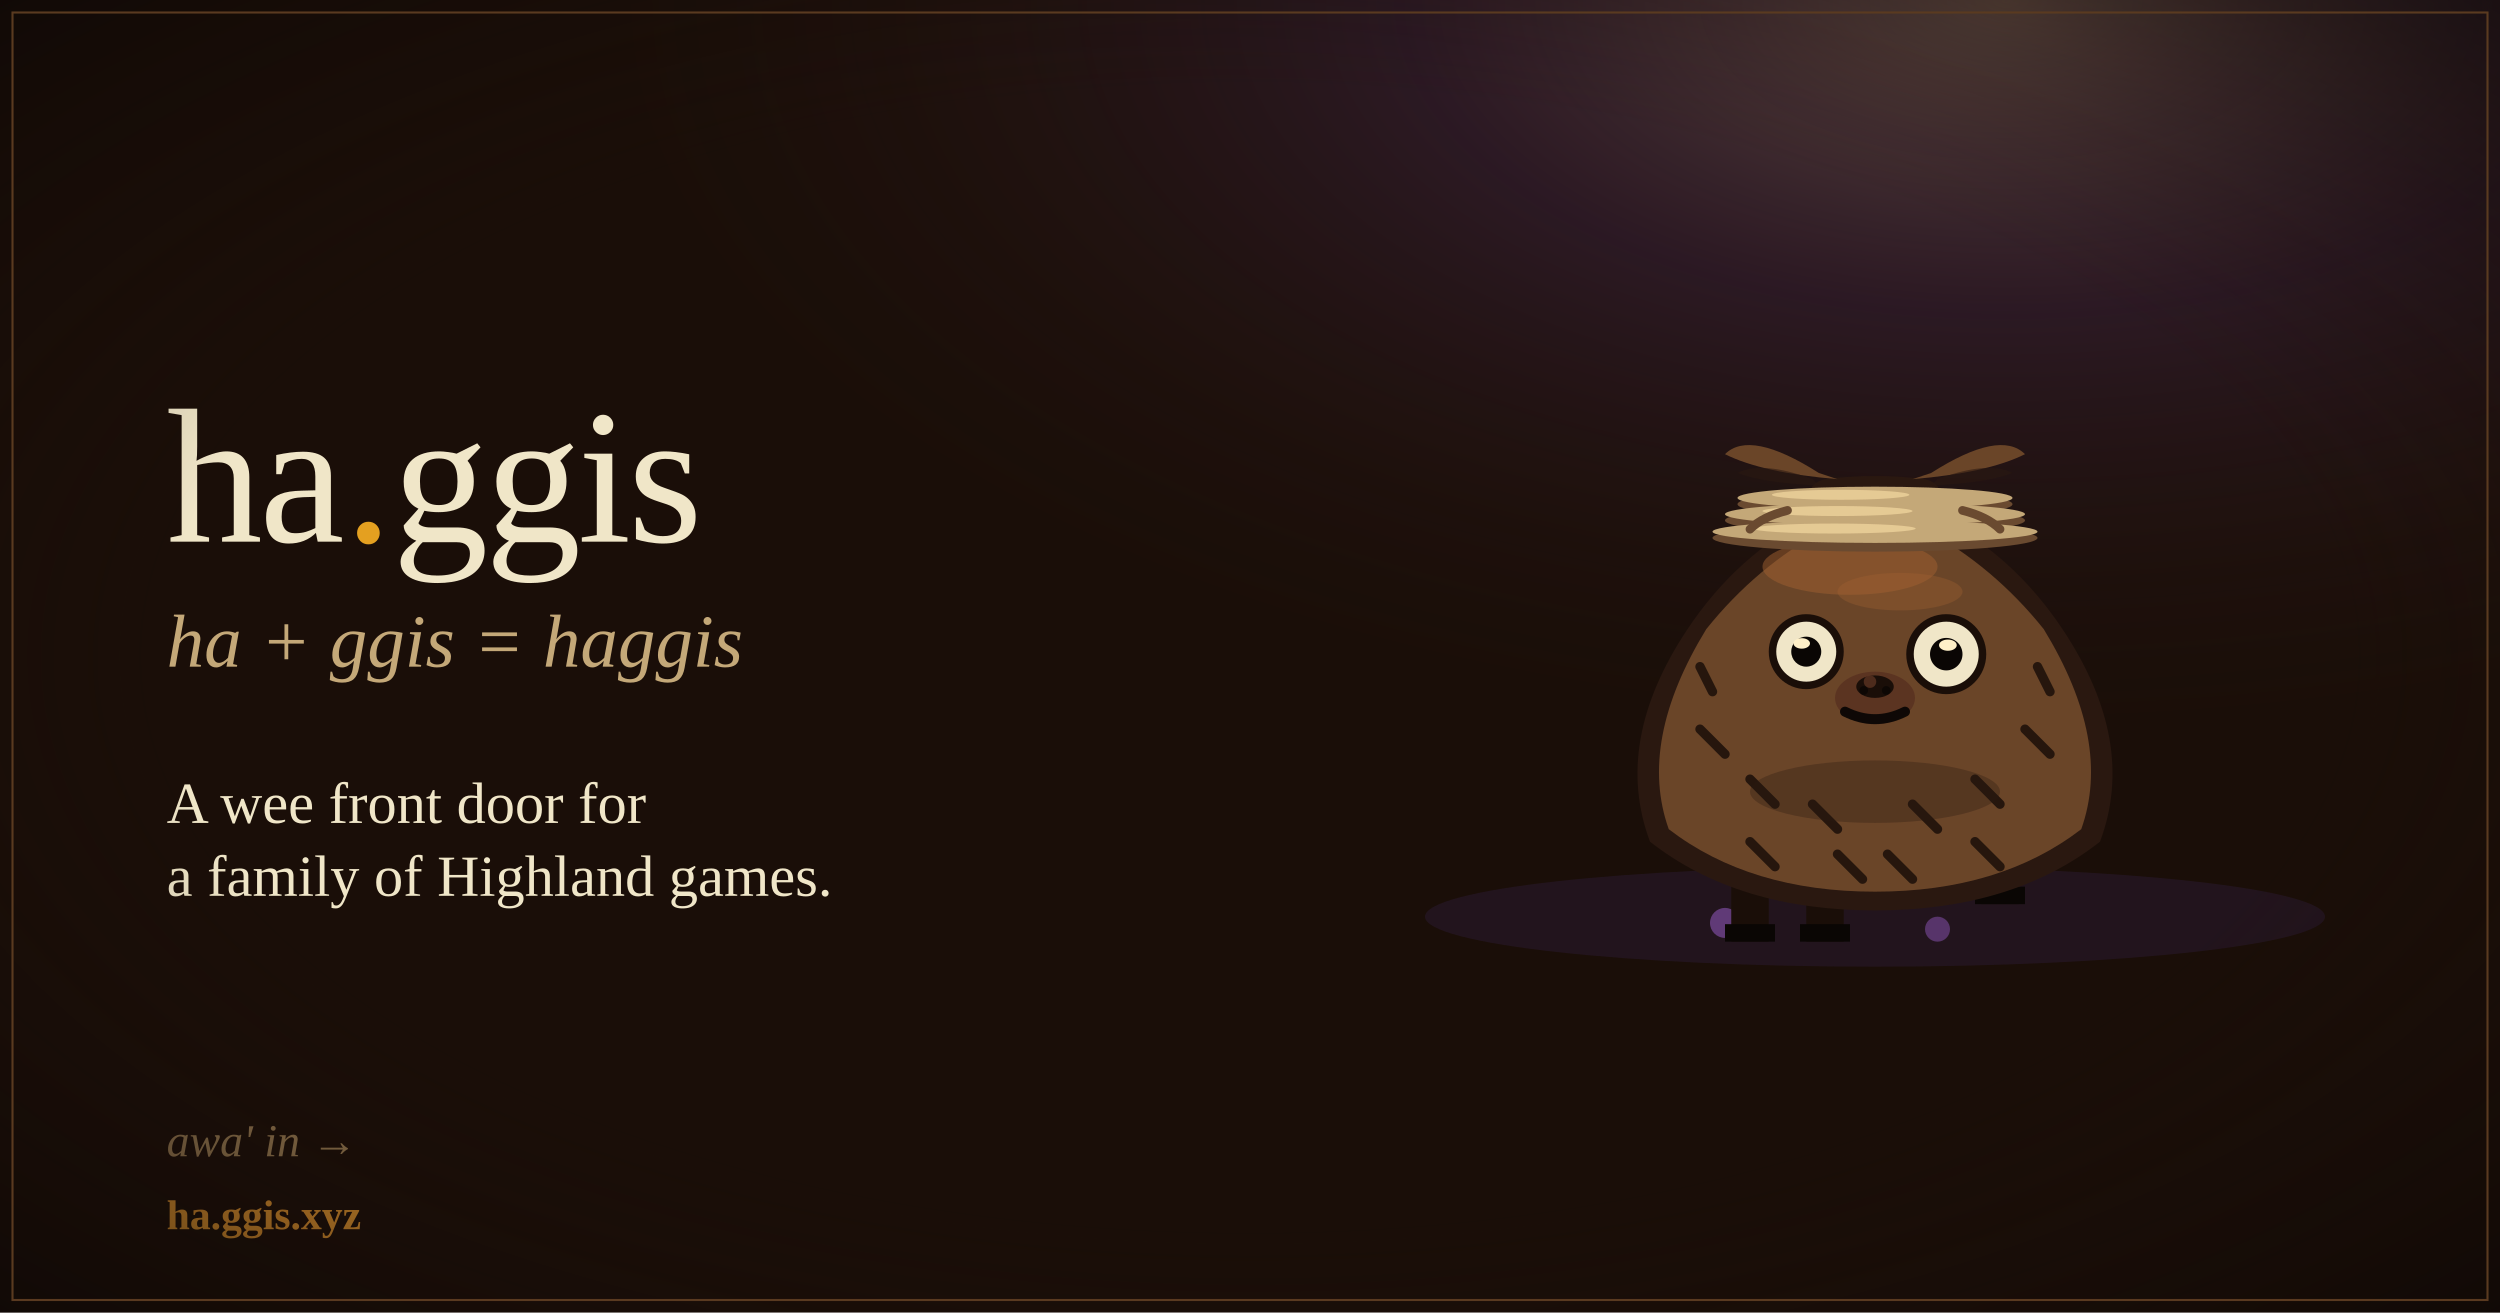
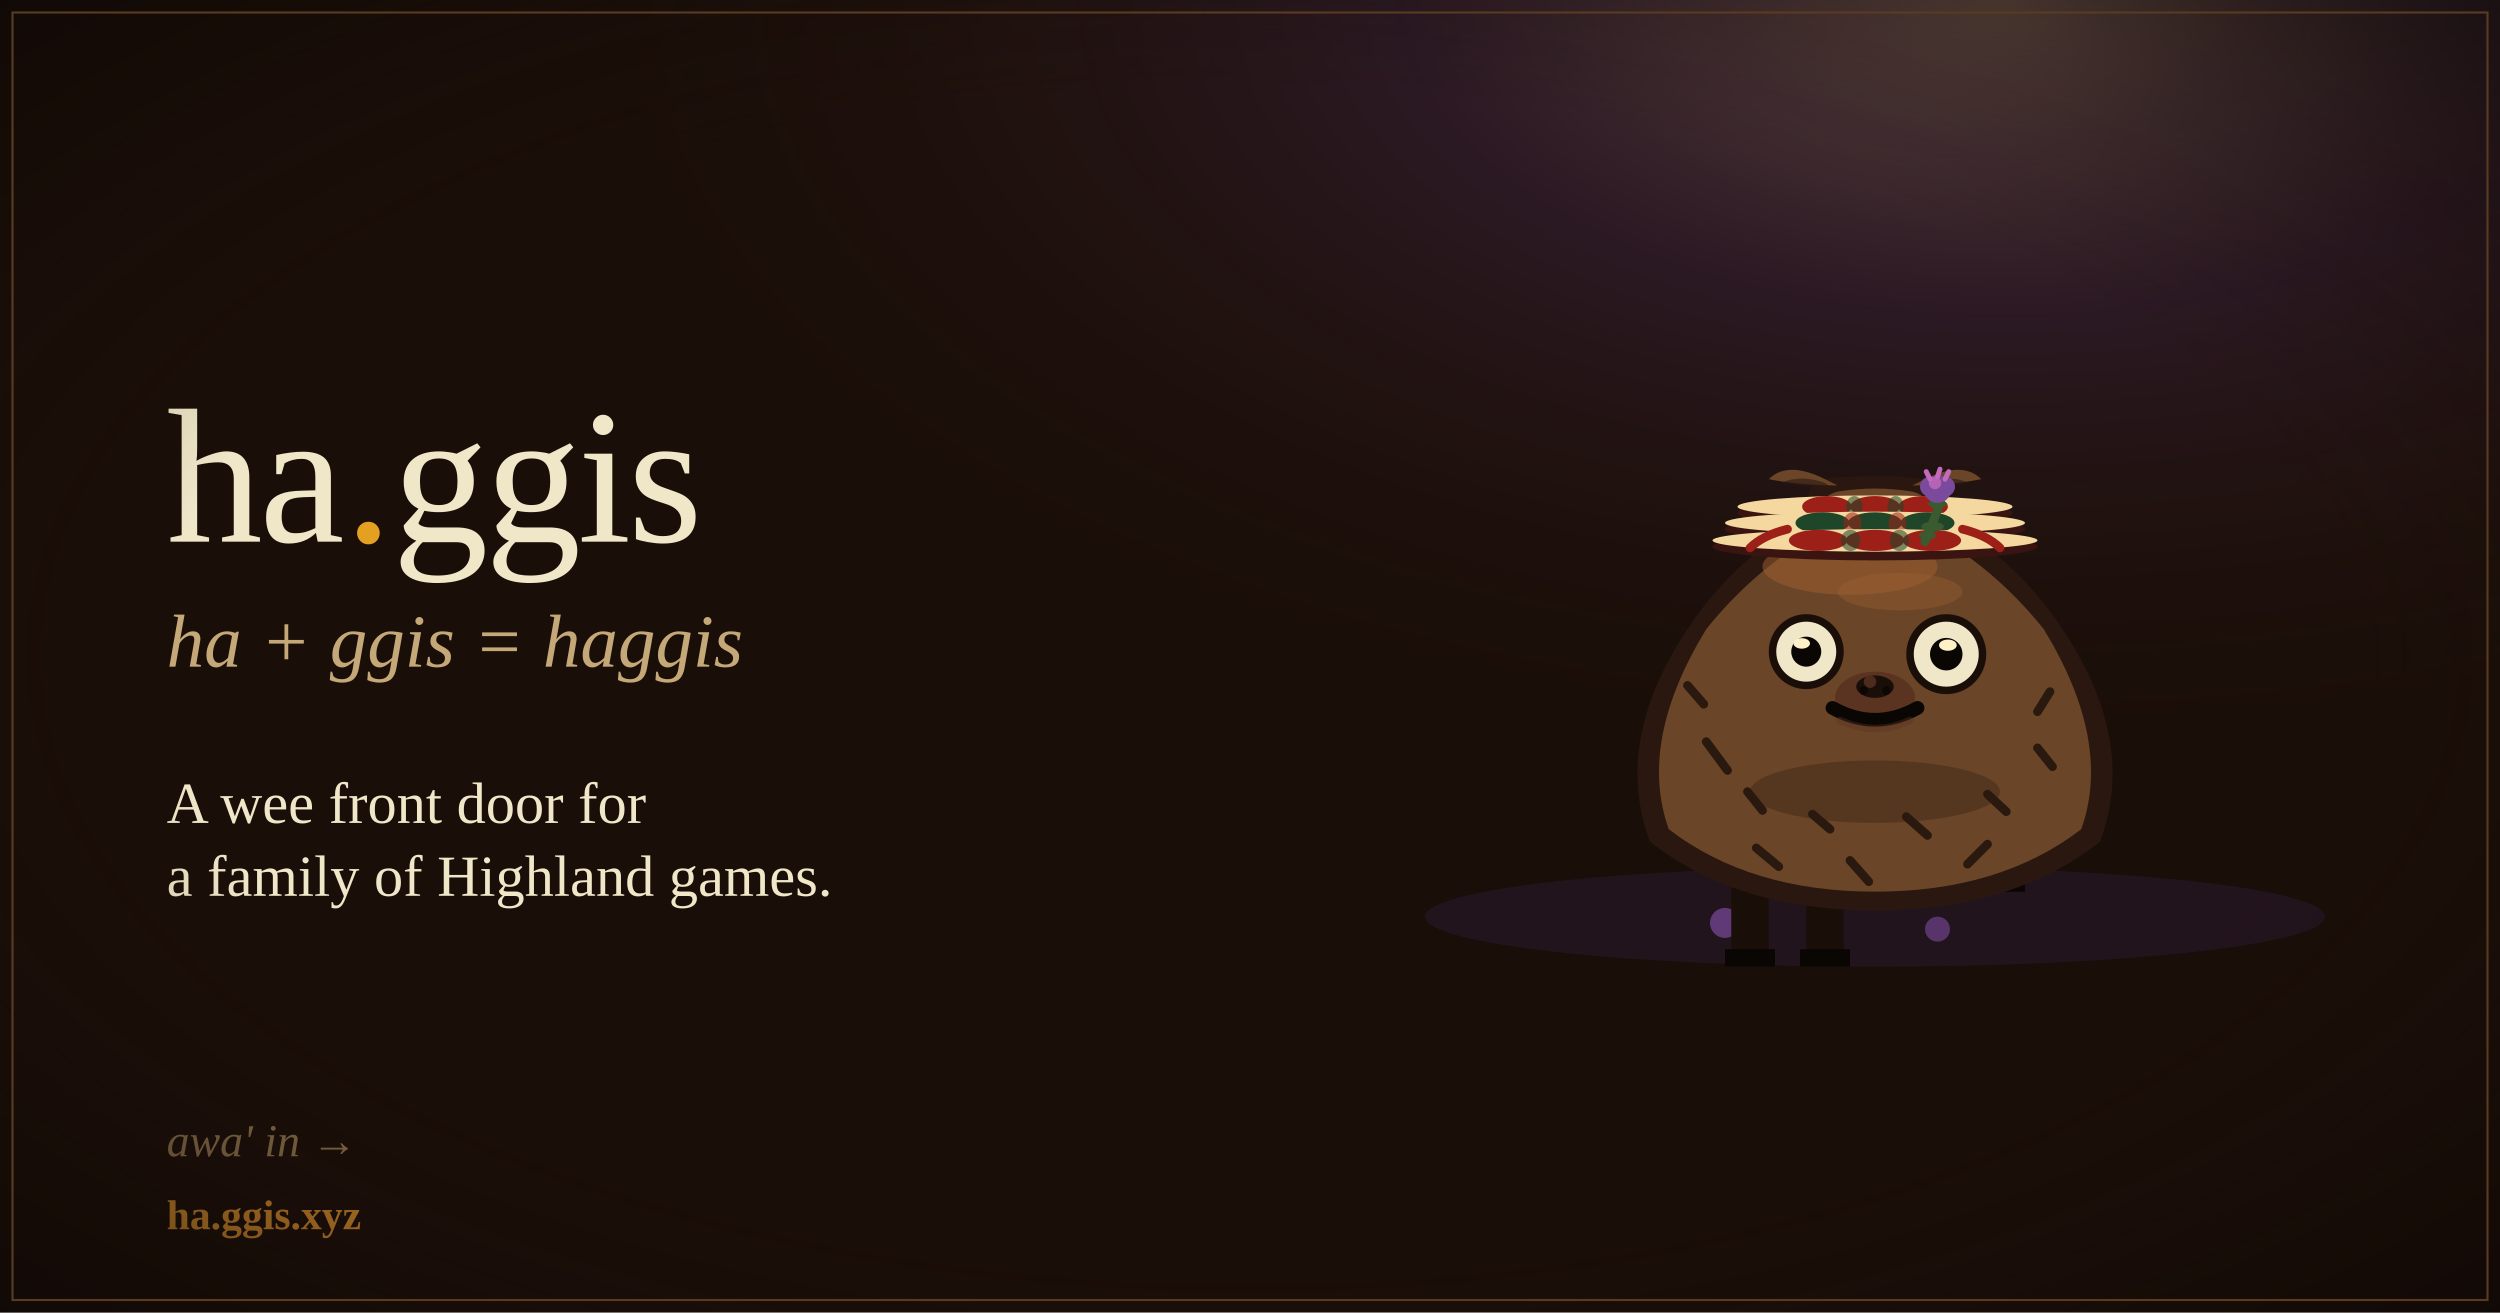
<svg xmlns="http://www.w3.org/2000/svg" viewBox="0 0 1200 630" width="1200" height="630" role="img" aria-label="ha.ggis hub — ha + ggis = haggis. A wee front door for highland games.">
  <defs>
    <radialGradient id="dawn" cx="80%" cy="0%" r="80%">
      <stop offset="0%" stop-color="#f4c8b8" stop-opacity="0.32" />
      <stop offset="30%" stop-color="#7a4a9c" stop-opacity="0.18" />
      <stop offset="70%" stop-color="#3a2418" stop-opacity="0" />
    </radialGradient>
    <radialGradient id="vignette" cx="50%" cy="50%" r="72%">
      <stop offset="60%" stop-color="#1a0e08" stop-opacity="0" />
      <stop offset="100%" stop-color="#0a0604" stop-opacity="0.65" />
    </radialGradient>
  </defs>
  <rect x="0" y="0" width="1200" height="630" fill="#1a0e08" />
  <rect x="0" y="0" width="1200" height="630" fill="url(#dawn)" />
  <g font-family="'Old Standard TT', 'IM Fell English', Cormorant Garamond, Georgia, 'Iowan Old Style', 'Apple Garamond', Baskerville, 'Times New Roman', serif" fill="#f0e6c8">
    <text x="80" y="260" font-size="92" font-weight="400" letter-spacing="-1.5">ha<tspan fill="#e4a020">.</tspan>ggis</text>
    <text x="80" y="320" font-size="36" font-style="italic" fill="#c4a878">ha + ggis = haggis</text>
    <text x="80" y="395" font-size="28" font-weight="400" fill="#f0e6c8">A wee front door for</text>
    <text x="80" y="430" font-size="28" font-weight="400" fill="#f0e6c8">a family of Highland games.</text>
    <text x="80" y="555" font-size="22" font-style="italic" fill="#8a6f4a">awa' in →</text>
    <text x="80" y="590" font-size="20" font-weight="600" fill="#c8842a">ha.ggis.xyz</text>
  </g>
  <g transform="translate(900 320) scale(6)">
    <ellipse cx="0" cy="20" rx="36" ry="4" fill="#28182c" opacity="0.6" />
    <circle cx="-12" cy="20.5" r="1.2" fill="#7a4a9c" opacity="0.7" />
    <circle cx="5" cy="21" r="1.0" fill="#7a4a9c" opacity="0.6" />
    <g fill="#1a0e08">
-       <rect x="-11.5" y="15" width="3.0" height="7" />
-       <rect x="-5.5" y="15" width="3.0" height="7" />
-       <rect x="2.5" y="15" width="3.0" height="4" />
-       <rect x="8.5" y="15" width="3.0" height="4" />
+       <rect x="-11.5" y="15" width="3.0" height="9" />
+       <rect x="-5.5" y="15" width="3.0" height="9" />
+       <rect x="2.5" y="15" width="3.0" height="3" />
+       <rect x="8.5" y="15" width="3.0" height="3" />
    </g>
    <g fill="#0a0604">
-       <rect x="-12" y="20.6" width="4.0" height="1.4" />
-       <rect x="-6" y="20.6" width="4.0" height="1.4" />
-       <rect x="2" y="17.6" width="4.0" height="1.4" />
-       <rect x="8" y="17.6" width="4.0" height="1.4" />
+       <rect x="-12" y="22.6" width="4.0" height="1.4" />
+       <rect x="-6" y="22.6" width="4.0" height="1.4" />
+       <rect x="2" y="16.6" width="4.0" height="1.4" />
+       <rect x="8" y="16.6" width="4.0" height="1.4" />
    </g>
    <path d="M -5,-12 Q -6,-14.5 -4,-15 Q 0,-15.5 4,-15 Q 6,-14.5 5,-12              Q 11,-9 15,-3 Q 21,6 18,14 Q 11,19.5 0,19.5              Q -11,19.5 -18,14 Q -21,6 -15,-3 Q -11,-9 -5,-12 Z" fill="#2a1810" />
    <path d="M -4,-11 Q -5,-13.5 -3,-14 Q 0,-14.5 3,-14 Q 5,-13.5 4,-11              Q 9.5,-8 13.5,-3 Q 19,6 16.5,13 Q 10,18 0,18              Q -10,18 -16.5,13 Q -19,6 -13.5,-3 Q -9.5,-8 -4,-11 Z" fill="#6a4528" />
    <ellipse cx="-2" cy="-8" rx="7" ry="2.25" fill="#a06030" opacity="0.5" />
    <ellipse cx="2" cy="-6" rx="5" ry="1.5" fill="#a06030" opacity="0.35" />
-     <g stroke="#1a0e08" stroke-width="0.75" stroke-linecap="round" opacity="0.85">
-       <line x1="-14" y1="5" x2="-12" y2="7" />
-       <line x1="-10" y1="9" x2="-8" y2="11" />
-       <line x1="-5" y1="11" x2="-3" y2="13" />
-       <line x1="3" y1="11" x2="5" y2="13" />
-       <line x1="8" y1="9" x2="10" y2="11" />
-       <line x1="12" y1="5" x2="14" y2="7" />
-       <line x1="-14" y1="0" x2="-13" y2="2" />
-       <line x1="13" y1="0" x2="14" y2="2" />
-       <line x1="-10" y1="14" x2="-8" y2="16" />
-       <line x1="8" y1="14" x2="10" y2="16" />
-       <line x1="-3" y1="15" x2="-1" y2="17" />
-       <line x1="1" y1="15" x2="3" y2="17" />
+     <g stroke="#1a0e08" stroke-width="0.7" stroke-linecap="round" opacity="0.8">
+       <line x1="-13.5" y1="6" x2="-11.8" y2="8.3" />
+       <line x1="-10.2" y1="10" x2="-9" y2="11.5" />
+       <line x1="-5" y1="11.8" x2="-3.6" y2="13" />
+       <line x1="2.5" y1="12" x2="4.2" y2="13.5" />
+       <line x1="9" y1="10.2" x2="10.5" y2="11.6" />
+       <line x1="13" y1="6.5" x2="14.2" y2="8" />
+       <line x1="-15" y1="1.5" x2="-13.7" y2="3" />
+       <line x1="14" y1="2" x2="13" y2="3.6" />
+       <line x1="-9.5" y1="14.5" x2="-7.7" y2="16" />
+       <line x1="9" y1="14.2" x2="7.4" y2="15.8" />
+       <line x1="-2" y1="15.5" x2="-0.5" y2="17.2" />
    </g>
    <ellipse cx="0" cy="10" rx="10" ry="2.5" fill="#2a1810" opacity="0.32" />
-     <path d="M -4.5,-15.5 Q -10,-19 -12,-17 Q -9,-15.5 -3,-15 Z" fill="#6a4528" />
-     <path d="M -5,-15 Q -9,-16.5 -11,-15.5 Q -9,-14.7 -4.5,-14.5 Z" fill="#2a1810" opacity="0.55" />
-     <path d="M 4.5,-15.5 Q 10,-19 12,-17 Q 9,-15.5 3,-15 Z" fill="#6a4528" />
-     <path d="M 5,-15 Q 9,-16.5 11,-15.5 Q 9,-14.7 4.5,-14.5 Z" fill="#2a1810" opacity="0.55" />
-     <ellipse cx="0" cy="-13" rx="11" ry="1.1" fill="#6a4a30" />
-     <ellipse cx="0" cy="-13.5" rx="11" ry="0.9" fill="#c4a878" />
-     <ellipse cx="-2.75" cy="-13.75" rx="5.5" ry="0.4" fill="#f4d8a0" opacity="0.7" />
-     <ellipse cx="0" cy="-11.7" rx="12" ry="1.1" fill="#6a4a30" />
-     <ellipse cx="0" cy="-12.2" rx="12" ry="0.9" fill="#c4a878" />
-     <ellipse cx="-3" cy="-12.45" rx="6" ry="0.4" fill="#f4d8a0" opacity="0.7" />
-     <ellipse cx="0" cy="-10.3" rx="13" ry="1.1" fill="#6a4a30" />
-     <ellipse cx="0" cy="-10.8" rx="13" ry="0.9" fill="#c4a878" />
-     <ellipse cx="-3.25" cy="-11.05" rx="6.5" ry="0.4" fill="#f4d8a0" opacity="0.7" />
-     <g stroke="#6a4a30" stroke-width="0.7" stroke-linecap="round" fill="none">
-       <path d="M -7,-12.5 Q -9,-12 -10,-11" />
-       <path d="M 7,-12.5 Q 9,-12 10,-11" />
+     <path d="M -4,-15 Q -7,-16.5 -8.5,-15 Q -6,-14.5 -3,-14.5 Z" fill="#6a4528" />
+     <path d="M -4,-14.7 Q -6,-15.4 -7.5,-14.7 Q -5,-14.3 -3.5,-14.3 Z" fill="#2a1810" opacity="0.6" />
+     <path d="M 4,-15 Q 7,-16.5 8.5,-15 Q 6,-14.5 3,-14.5 Z" fill="#6a4528" />
+     <path d="M 4,-14.7 Q 6,-15.4 7.5,-14.7 Q 5,-14.3 3.5,-14.3 Z" fill="#2a1810" opacity="0.6" />
+     <ellipse cx="0" cy="-12.3" rx="11" ry="1.1" fill="#3a1410" />
+     <ellipse cx="0" cy="-12.8" rx="11" ry="0.9" fill="#f4d8a0" />
+     <ellipse cx="-3.85" cy="-12.8" rx="1.98" ry="0.85" fill="#9c2018" />
+     <ellipse cx="0" cy="-12.8" rx="1.98" ry="0.85" fill="#9c2018" />
+     <ellipse cx="3.85" cy="-12.8" rx="1.98" ry="0.85" fill="#9c2018" />
+     <ellipse cx="-1.65" cy="-12.8" rx="0.66" ry="0.85" fill="#1f4628" opacity="0.55" />
+     <ellipse cx="1.65" cy="-12.8" rx="0.66" ry="0.85" fill="#1f4628" opacity="0.55" />
+     <ellipse cx="0" cy="-11" rx="12" ry="1.1" fill="#3a1410" />
+     <ellipse cx="0" cy="-11.5" rx="12" ry="0.9" fill="#f4d8a0" />
+     <ellipse cx="-4.2" cy="-11.5" rx="2.16" ry="0.85" fill="#1f4628" />
+     <ellipse cx="0" cy="-11.5" rx="2.16" ry="0.85" fill="#1f4628" />
+     <ellipse cx="4.2" cy="-11.5" rx="2.16" ry="0.85" fill="#1f4628" />
+     <ellipse cx="-1.8" cy="-11.5" rx="0.72" ry="0.85" fill="#9c2018" opacity="0.55" />
+     <ellipse cx="1.8" cy="-11.5" rx="0.72" ry="0.85" fill="#9c2018" opacity="0.55" />
+     <ellipse cx="0" cy="-9.6" rx="13" ry="1.1" fill="#3a1410" />
+     <ellipse cx="0" cy="-10.1" rx="13" ry="0.9" fill="#f4d8a0" />
+     <ellipse cx="-4.55" cy="-10.1" rx="2.34" ry="0.85" fill="#9c2018" />
+     <ellipse cx="0" cy="-10.1" rx="2.34" ry="0.85" fill="#9c2018" />
+     <ellipse cx="4.55" cy="-10.1" rx="2.34" ry="0.85" fill="#9c2018" />
+     <ellipse cx="-1.95" cy="-10.1" rx="0.78" ry="0.85" fill="#1f4628" opacity="0.55" />
+     <ellipse cx="1.95" cy="-10.1" rx="0.78" ry="0.85" fill="#1f4628" opacity="0.55" />
+     <g stroke="#9c2018" stroke-width="0.7" stroke-linecap="round" fill="none">
+       <path d="M -7,-11 Q -9,-10.5 -10,-9.5" />
+       <path d="M 7,-11 Q 9,-10.5 10,-9.5" />
+     </g>
+     <line x1="4" y1="-10" x2="5" y2="-12.5" stroke="#3a5a30" stroke-width="0.7" stroke-linecap="round" />
+     <ellipse cx="4.6" cy="-11.2" rx="0.9" ry="0.4" fill="#3a5a30" />
+     <ellipse cx="4.2" cy="-10.5" rx="0.7" ry="0.35" fill="#3a5a30" opacity="0.85" />
+     <path d="M 4.2,-13 L 5,-13.8 L 5.8,-13 L 5,-12.4 Z" fill="#3a5a30" />
+     <circle cx="5" cy="-14.2" r="1.1" fill="#7a4a9c" />
+     <circle cx="4.4" cy="-14.4" r="0.8" fill="#7a4a9c" />
+     <circle cx="5.6" cy="-14.4" r="0.8" fill="#7a4a9c" />
+     <circle cx="4.8" cy="-14.7" r="0.5" fill="#c46abc" opacity="0.8" />
+     <g stroke="#c46abc" stroke-width="0.4" stroke-linecap="round">
+       <line x1="5" y1="-15.2" x2="5.2" y2="-15.8" />
+       <line x1="4.4" y1="-15.0" x2="4.1" y2="-15.6" />
+       <line x1="5.6" y1="-15.0" x2="5.9" y2="-15.6" />
    </g>
    <ellipse cx="0" cy="2.5" rx="3.2" ry="2.1" fill="#5a3220" opacity="0.9" />
    <ellipse cx="0" cy="1.6" rx="1.5" ry="0.9" fill="#1a0e08" />
    <circle cx="-0.4" cy="1.2" r="0.5" fill="#5a3220" opacity="0.8" />
    <circle cx="-0.9" cy="1.9" r="0.35" fill="#0a0604" opacity="0.85" />
    <circle cx="0.9" cy="1.9" r="0.35" fill="#0a0604" opacity="0.85" />
-     <path d="M -2.4,3.6 Q 0,4.8 2.4,3.6" stroke="#0a0604" stroke-width="0.8" stroke-linecap="round" fill="none" opacity="0.95" />
+     <path d="M -3.4,3.3 Q 0,5.2 3.4,3.3" stroke="#0a0604" stroke-width="1.1" stroke-linecap="round" fill="none" />
+     <path d="M -2.8,4.3 Q 0,5.6 2.8,4.3" stroke="#5a3220" stroke-width="0.6" stroke-linecap="round" fill="none" opacity="0.4" />
    <circle cx="-5.5" cy="-1.2" r="3.0" fill="#1a0e08" />
    <ellipse cx="-5.5" cy="-1.2" rx="2.4" ry="2.4" fill="#f0e6c8" />
    <circle cx="-5.5" cy="-1.2" r="1.2" fill="#0a0604" />
    <ellipse cx="-5.86" cy="-1.86" rx="0.66" ry="0.42" fill="#fff0c8" />
    <circle cx="5.7" cy="-1" r="3.2" fill="#1a0e08" />
    <ellipse cx="5.7" cy="-1" rx="2.6" ry="2.6" fill="#f0e6c8" />
    <circle cx="5.7" cy="-1" r="1.3" fill="#0a0604" />
    <ellipse cx="5.83" cy="-1.72" rx="0.71" ry="0.45" fill="#fff0c8" />
  </g>
  <rect x="0" y="0" width="1200" height="630" fill="url(#vignette)" pointer-events="none" />
  <rect x="6" y="6" width="1188" height="618" fill="none" stroke="#5a3a20" stroke-width="1" />
</svg>
